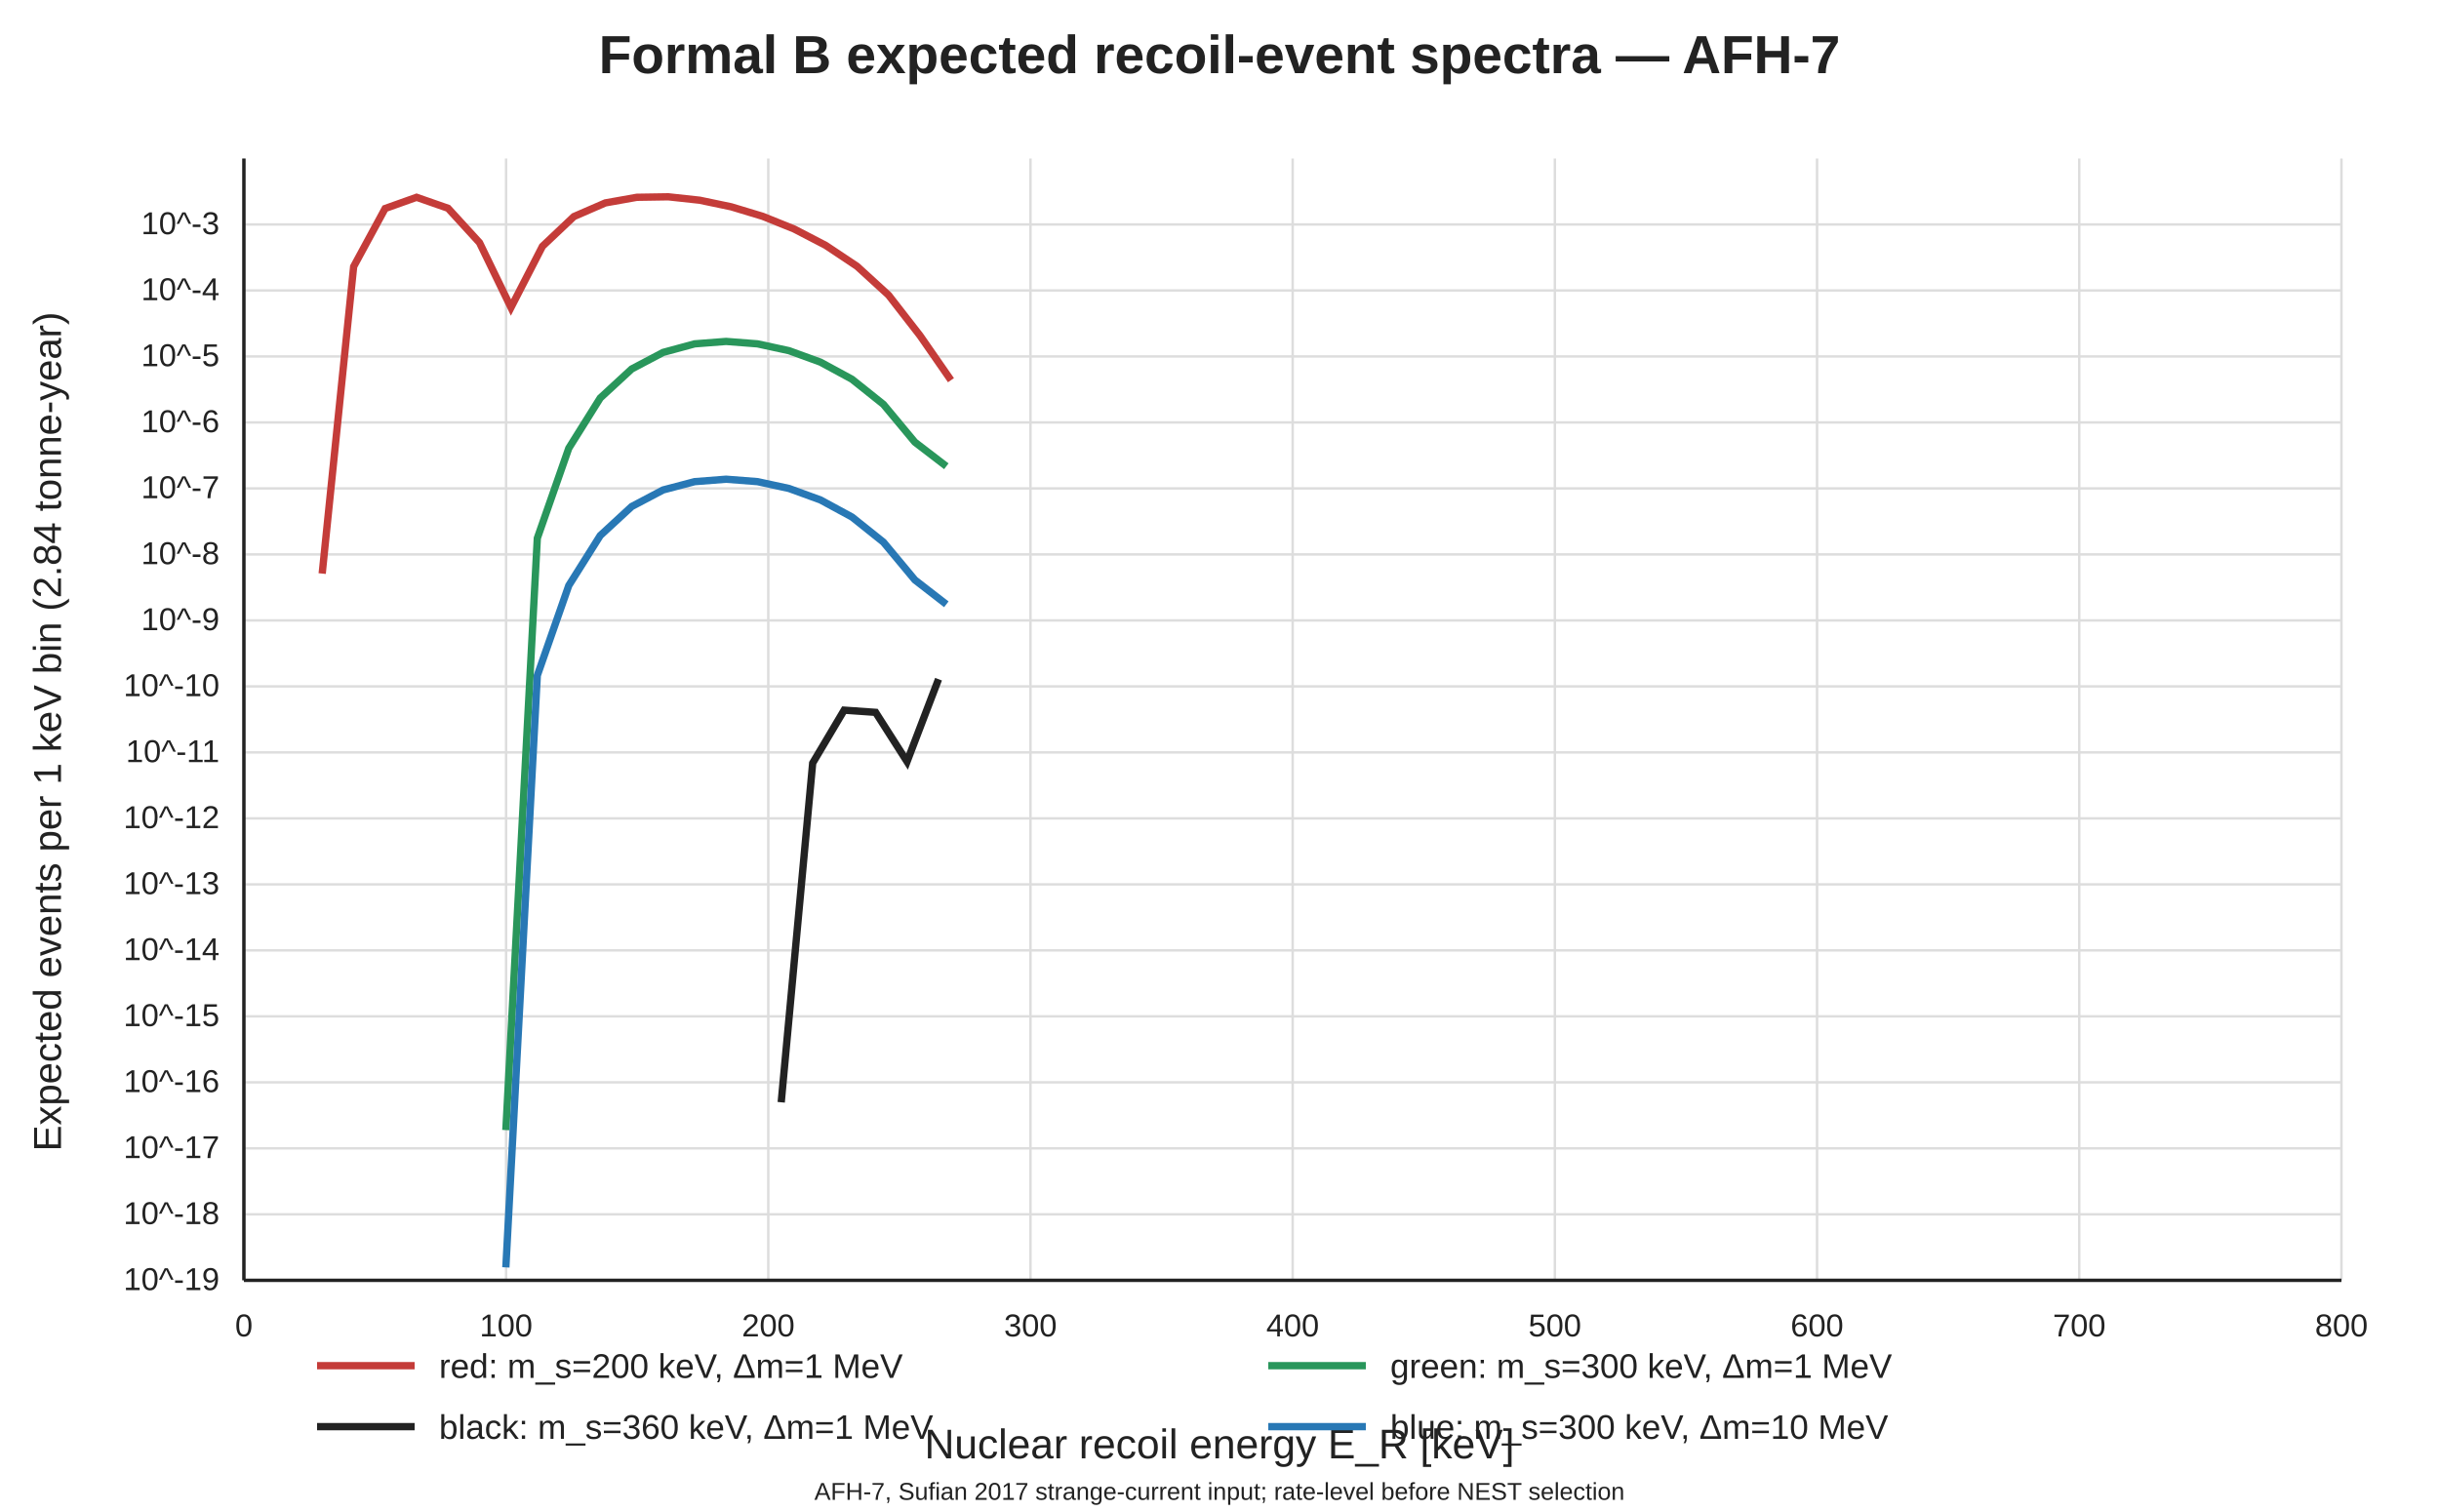
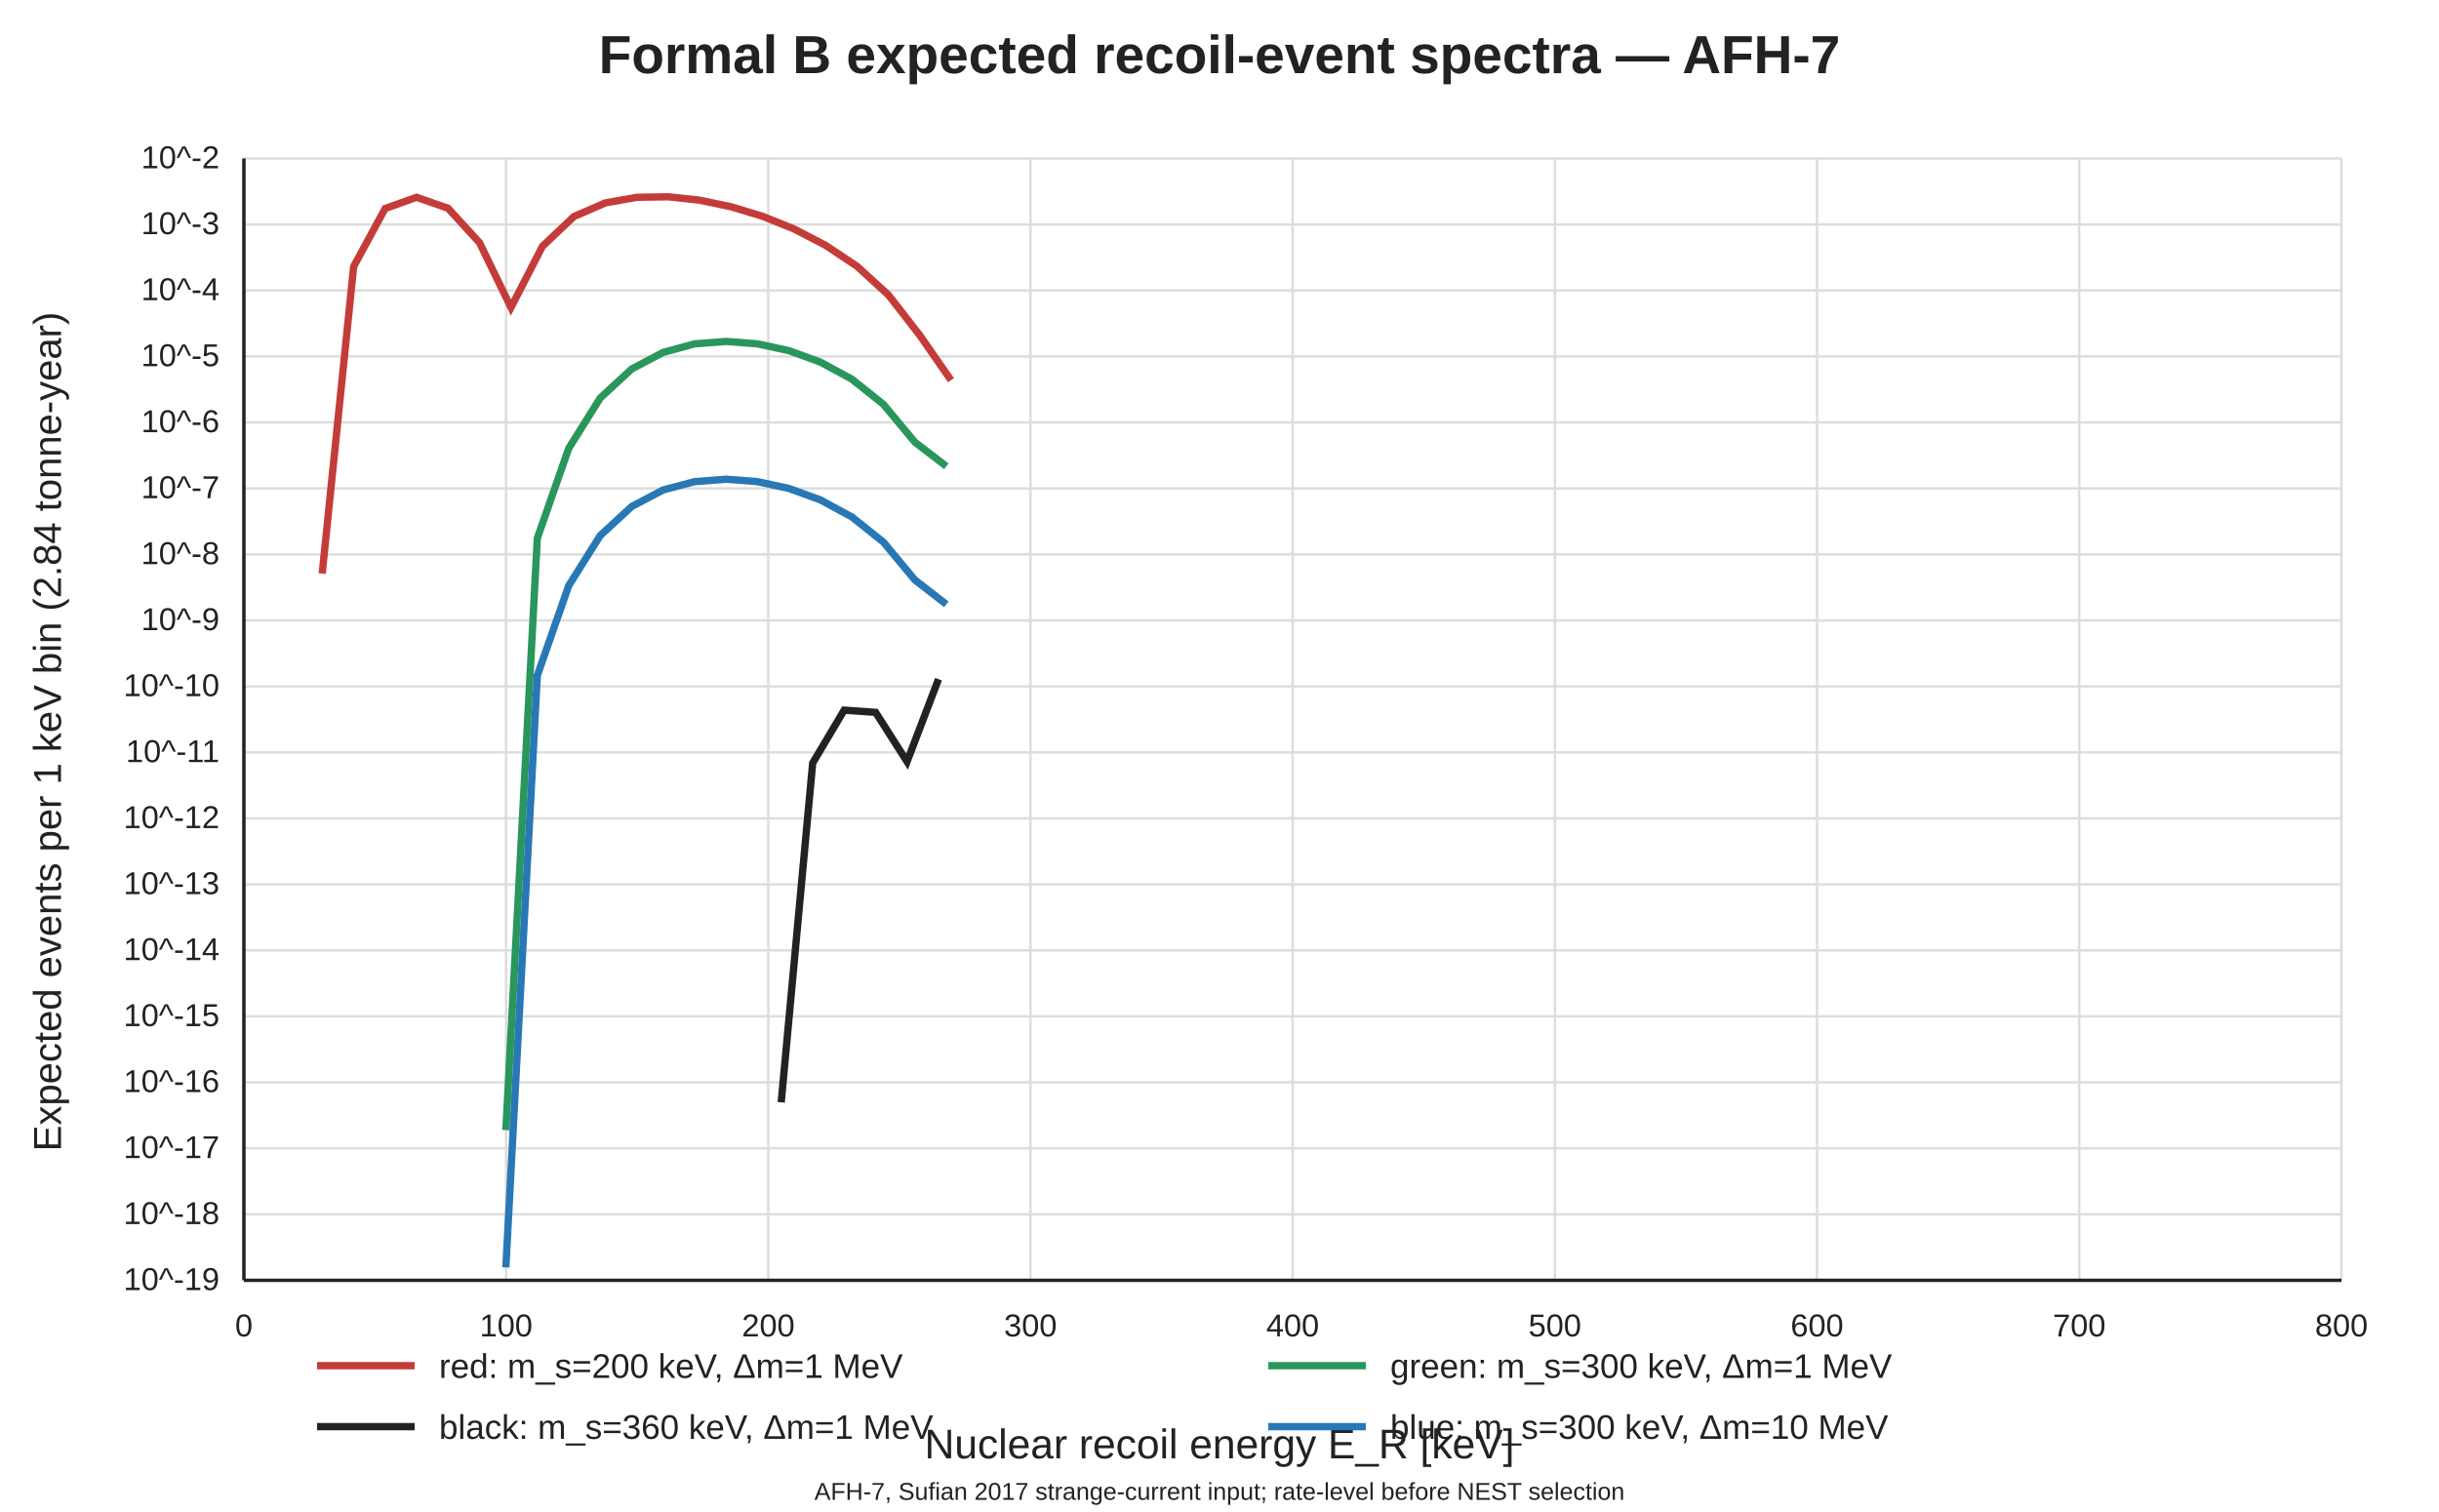
<svg xmlns="http://www.w3.org/2000/svg" width="1000" height="620" viewBox="0 0 1000 620">
  <rect width="100%" height="100%" fill="white" />
  <style>text{font-family:Arial,sans-serif;fill:#222}.g{stroke:#ddd;stroke-width:1}.a{stroke:#222;stroke-width:1.4}</style>
  <text x="500" y="30" text-anchor="middle" font-size="22" font-weight="bold">Formal B expected recoil-event spectra — AFH-7</text>
  <line class="g" x1="100" y1="525" x2="960" y2="525" />
  <text x="90" y="529" text-anchor="end" font-size="13">10^-19</text>
  <line class="g" x1="100" y1="497.94" x2="960" y2="497.94" />
  <text x="90" y="501.94" text-anchor="end" font-size="13">10^-18</text>
  <line class="g" x1="100" y1="470.88" x2="960" y2="470.88" />
  <text x="90" y="474.88" text-anchor="end" font-size="13">10^-17</text>
  <line class="g" x1="100" y1="443.82" x2="960" y2="443.82" />
  <text x="90" y="447.82" text-anchor="end" font-size="13">10^-16</text>
  <line class="g" x1="100" y1="416.76" x2="960" y2="416.76" />
  <text x="90" y="420.76" text-anchor="end" font-size="13">10^-15</text>
  <line class="g" x1="100" y1="389.7" x2="960" y2="389.7" />
  <text x="90" y="393.7" text-anchor="end" font-size="13">10^-14</text>
  <line class="g" x1="100" y1="362.64" x2="960" y2="362.64" />
  <text x="90" y="366.64" text-anchor="end" font-size="13">10^-13</text>
  <line class="g" x1="100" y1="335.58" x2="960" y2="335.58" />
  <text x="90" y="339.58" text-anchor="end" font-size="13">10^-12</text>
  <line class="g" x1="100" y1="308.52" x2="960" y2="308.52" />
  <text x="90" y="312.52" text-anchor="end" font-size="13">10^-11</text>
  <line class="g" x1="100" y1="281.46" x2="960" y2="281.46" />
  <text x="90" y="285.46" text-anchor="end" font-size="13">10^-10</text>
  <line class="g" x1="100" y1="254.4" x2="960" y2="254.4" />
  <text x="90" y="258.4" text-anchor="end" font-size="13">10^-9</text>
  <line class="g" x1="100" y1="227.34" x2="960" y2="227.34" />
  <text x="90" y="231.34" text-anchor="end" font-size="13">10^-8</text>
  <line class="g" x1="100" y1="200.28" x2="960" y2="200.28" />
  <text x="90" y="204.28" text-anchor="end" font-size="13">10^-7</text>
  <line class="g" x1="100" y1="173.22" x2="960" y2="173.22" />
  <text x="90" y="177.22" text-anchor="end" font-size="13">10^-6</text>
  <line class="g" x1="100" y1="146.16" x2="960" y2="146.16" />
  <text x="90" y="150.16" text-anchor="end" font-size="13">10^-5</text>
  <line class="g" x1="100" y1="119.1" x2="960" y2="119.1" />
  <text x="90" y="123.1" text-anchor="end" font-size="13">10^-4</text>
  <line class="g" x1="100" y1="92.04" x2="960" y2="92.04" />
  <text x="90" y="96.04" text-anchor="end" font-size="13">10^-3</text>
+   <line class="g" x1="100" y1="65" x2="960" y2="65" />
+   <text x="90" y="69" text-anchor="end" font-size="13">10^-2</text>
  <line class="g" x1="100" y1="65" x2="100" y2="525" />
  <text x="100" y="548" text-anchor="middle" font-size="13">0</text>
  <line class="g" x1="207.5" y1="65" x2="207.5" y2="525" />
  <text x="207.5" y="548" text-anchor="middle" font-size="13">100</text>
  <line class="g" x1="315" y1="65" x2="315" y2="525" />
  <text x="315" y="548" text-anchor="middle" font-size="13">200</text>
  <line class="g" x1="422.5" y1="65" x2="422.5" y2="525" />
  <text x="422.5" y="548" text-anchor="middle" font-size="13">300</text>
  <line class="g" x1="530" y1="65" x2="530" y2="525" />
  <text x="530" y="548" text-anchor="middle" font-size="13">400</text>
  <line class="g" x1="637.5" y1="65" x2="637.5" y2="525" />
  <text x="637.5" y="548" text-anchor="middle" font-size="13">500</text>
  <line class="g" x1="745" y1="65" x2="745" y2="525" />
  <text x="745" y="548" text-anchor="middle" font-size="13">600</text>
  <line class="g" x1="852.5" y1="65" x2="852.5" y2="525" />
  <text x="852.5" y="548" text-anchor="middle" font-size="13">700</text>
  <line class="g" x1="960" y1="65" x2="960" y2="525" />
  <text x="960" y="548" text-anchor="middle" font-size="13">800</text>
  <line class="a" x1="100" y1="65" x2="100" y2="525" />
  <line class="a" x1="100" y1="525" x2="960" y2="525" />
  <text x="500" y="598" text-anchor="middle" font-size="17">Nuclear recoil energy E_R [keV]</text>
  <text transform="translate(25 300) rotate(-90)" text-anchor="middle" font-size="16">Expected events per 1 keV bin (2.84 tonne-year)</text>
  <path d="M132.1,235.2 145,109.3 157.9,85.5 170.8,80.9 183.7,85.4 196.6,99.5 209.5,126.1 222.4,101 235.3,88.8 248.2,83.2 261.1,80.9 274,80.7 286.9,82.1 299.8,84.8 312.7,88.7 325.6,93.9 338.5,100.6 351.4,109.2 364.3,121 377.2,137.6 389.9,155.9" fill="none" stroke="#c43c39" stroke-width="3" />
  <path d="M207.4,463.4 220.3,220.7 233.2,183.8 246.1,163.2 259,151.3 271.9,144.5 284.8,141 297.7,140 310.6,141 323.5,143.8 336.4,148.5 349.3,155.5 362.2,165.8 375.1,181.3 388,191.2" fill="none" stroke="#29965b" stroke-width="3" />
  <path d="M320.3,452 333.2,312.9 346.1,291.2 359,292.1 371.9,312.3 384.8,278.5" fill="none" stroke="#222" stroke-width="3" />
  <path d="M207.4,519.7 220.3,277 233.2,240.1 246.1,219.6 259,207.7 271.9,200.9 284.8,197.5 297.7,196.5 310.6,197.5 323.5,200.3 336.4,205 349.3,212 362.2,222.3 375.1,237.8 388,247.8" fill="none" stroke="#2878b5" stroke-width="3" />
  <g font-size="14">
    <line x1="130" y1="560" x2="170" y2="560" stroke="#c43c39" stroke-width="3" />
    <text x="180" y="565">red: m_s=200 keV, Δm=1 MeV</text>
    <line x1="520" y1="560" x2="560" y2="560" stroke="#29965b" stroke-width="3" />
    <text x="570" y="565">green: m_s=300 keV, Δm=1 MeV</text>
    <line x1="130" y1="585" x2="170" y2="585" stroke="#222" stroke-width="3" />
    <text x="180" y="590">black: m_s=360 keV, Δm=1 MeV</text>
    <line x1="520" y1="585" x2="560" y2="585" stroke="#2878b5" stroke-width="3" />
    <text x="570" y="590">blue: m_s=300 keV, Δm=10 MeV</text>
  </g>
  <text x="500" y="615" text-anchor="middle" font-size="10">AFH-7, Sufian 2017 strange-current input; rate-level before NEST selection</text>
</svg>
